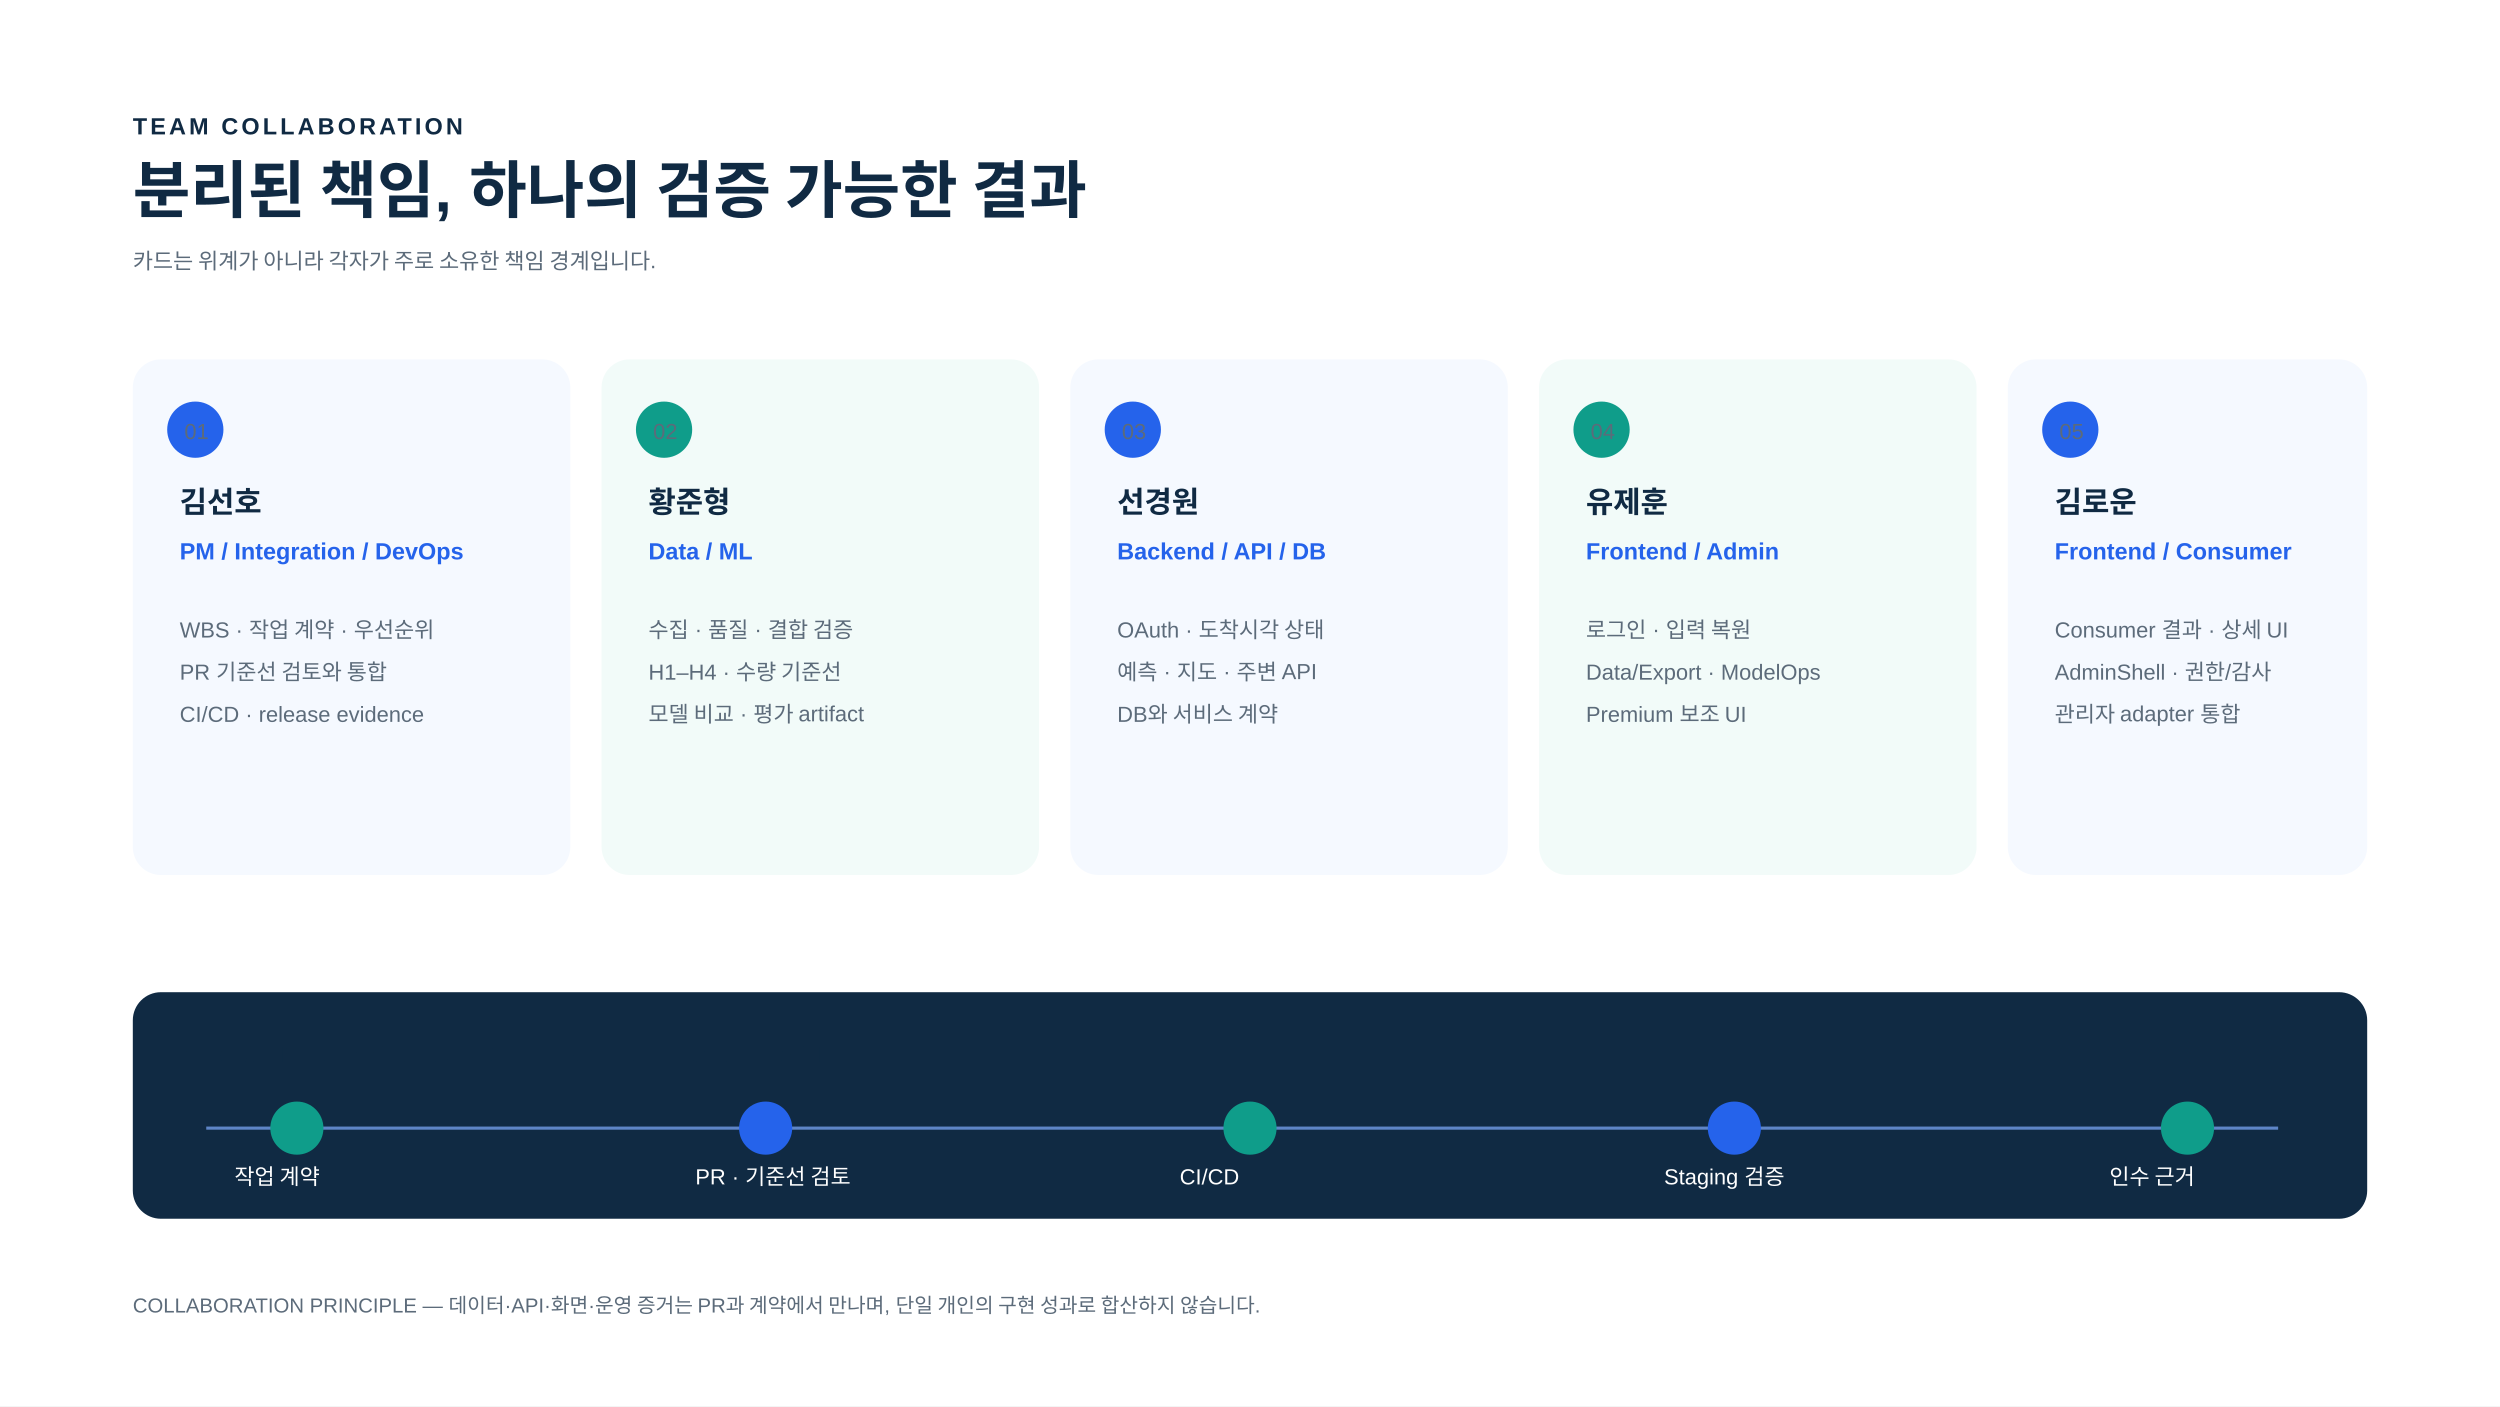
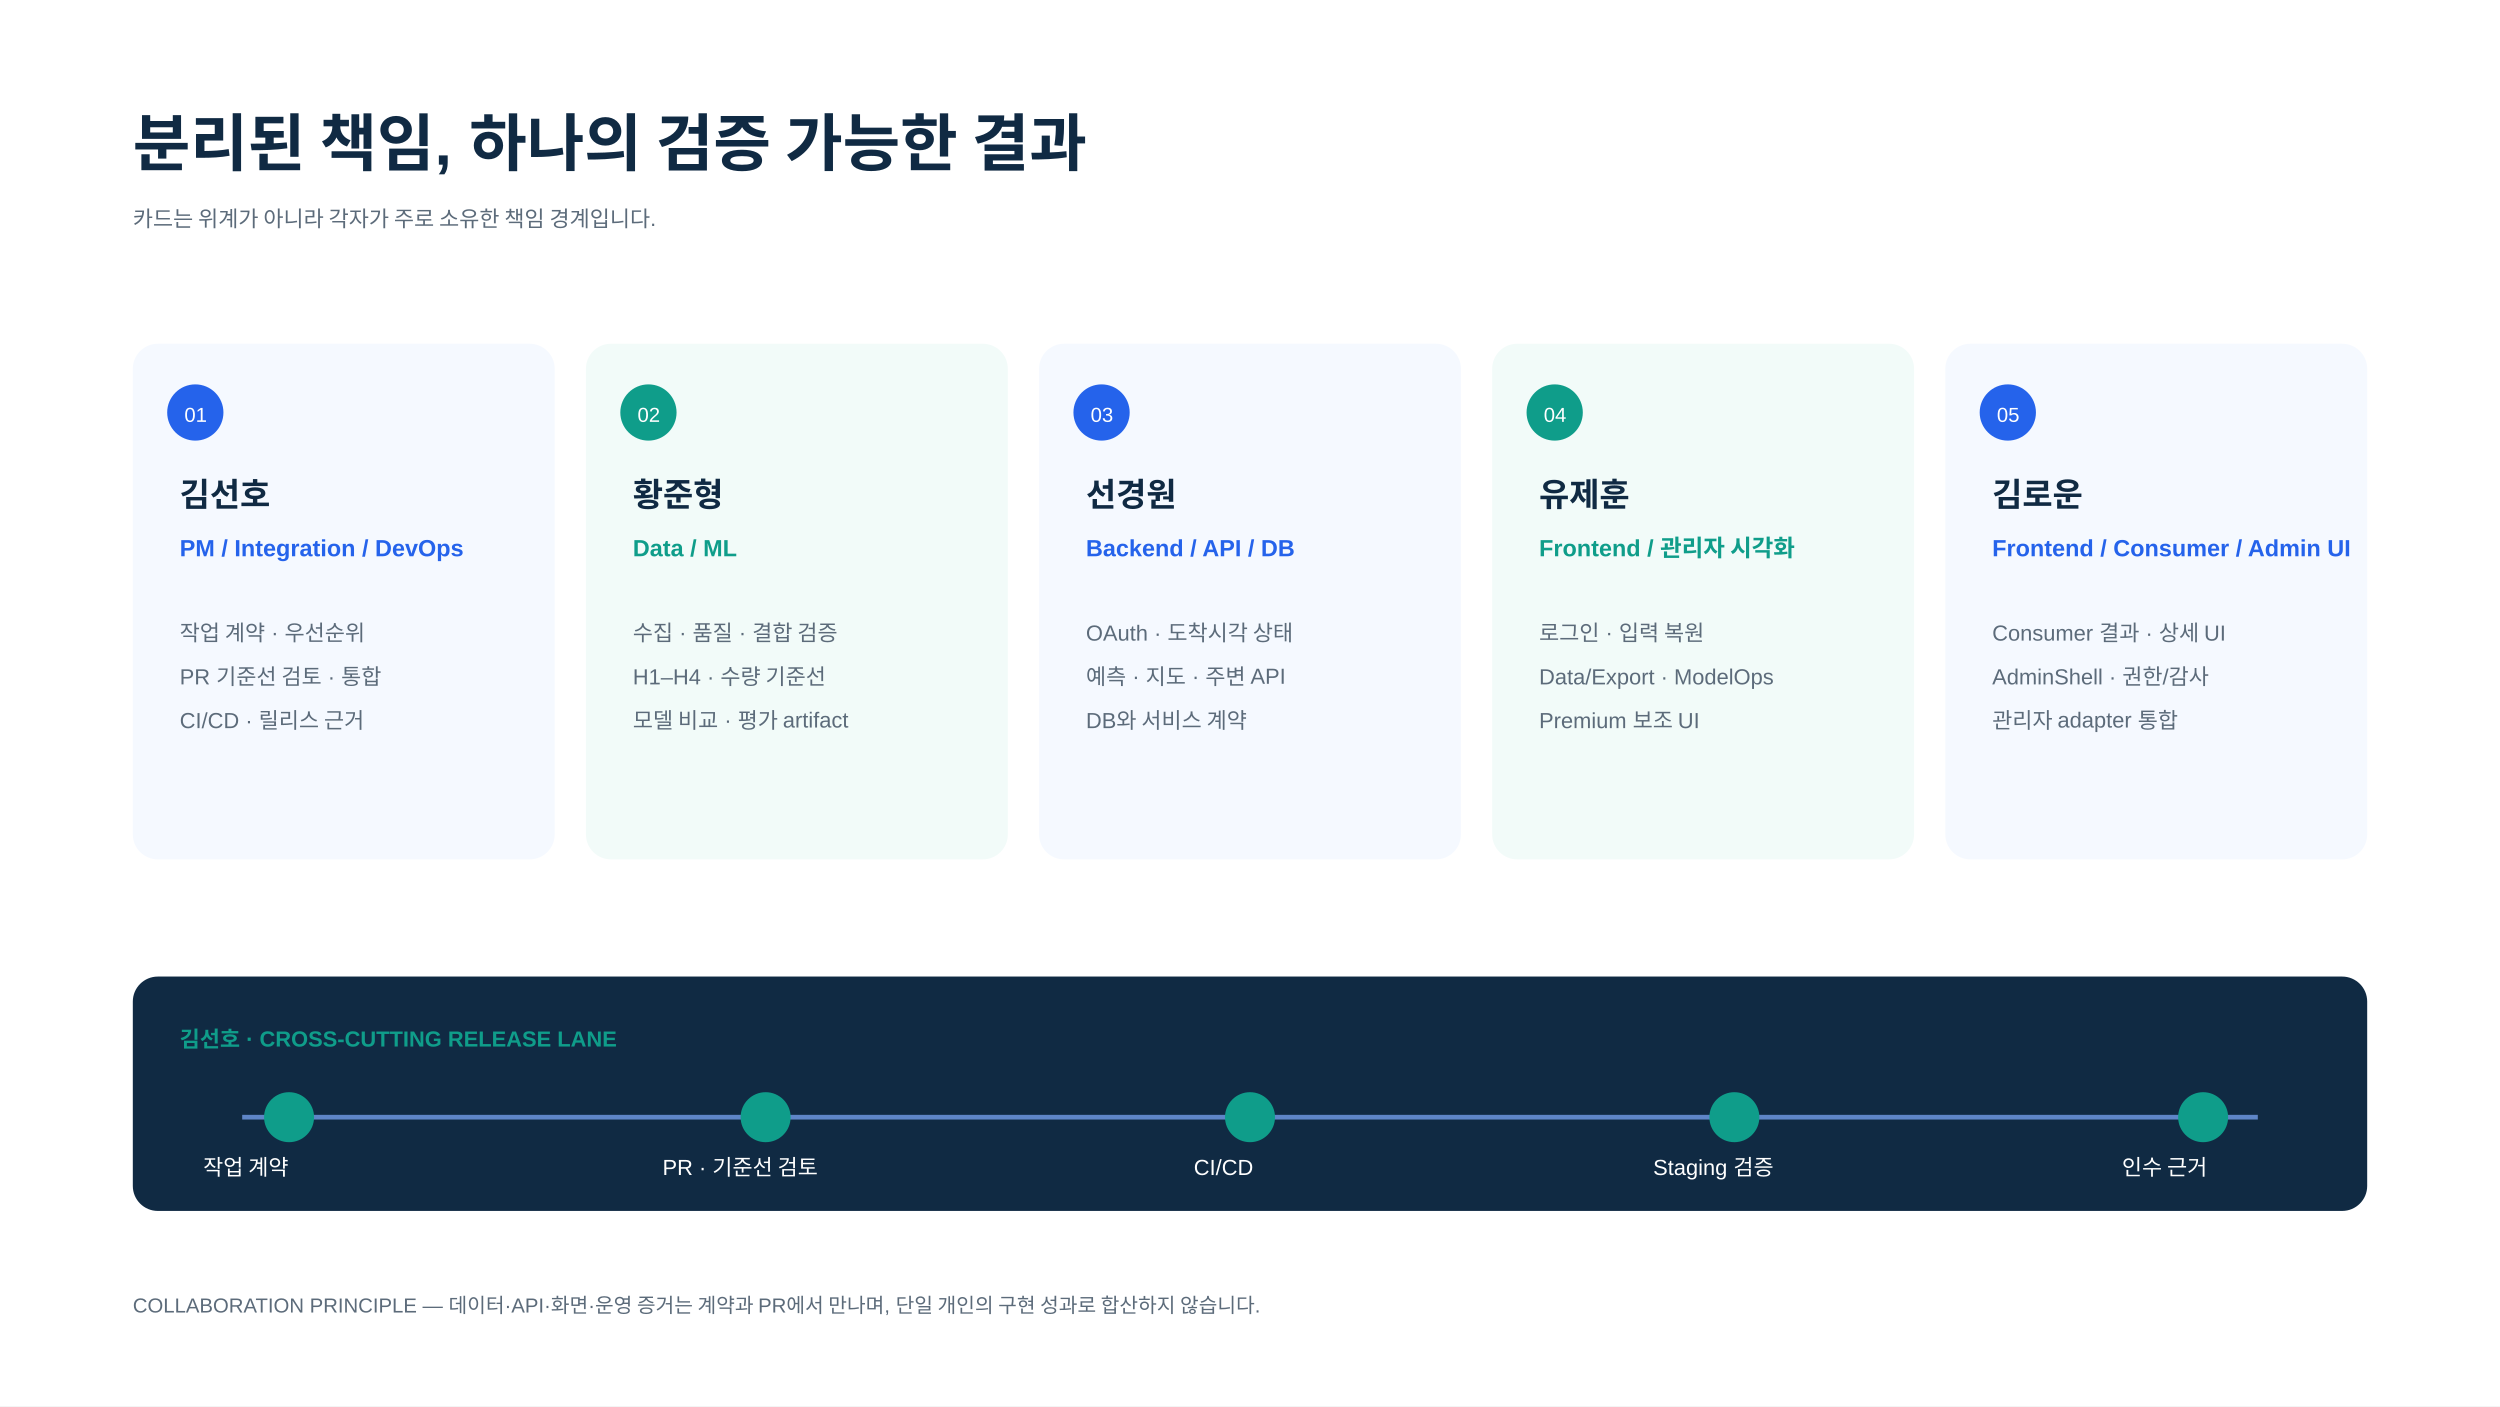
<svg xmlns="http://www.w3.org/2000/svg" viewBox="0 0 1600 900" role="img" aria-labelledby="title desc">
-   <style>text{font-family:Arial,'Noto Sans KR',sans-serif;fill:#102A43}.cap{font-size:15px;font-weight:800;letter-spacing:2px}.h{font-size:40px;font-weight:800}.t{font-size:19px;font-weight:800}.r{font-size:15px;font-weight:700;fill:#2563EB}.b{font-size:14px;fill:#5C6B7A}.s{font-size:13px;fill:#5C6B7A}</style>
-   <rect width="1600" height="900" fill="white" />
-   <text x="85" y="86" class="cap" fill="#0F9D8A">TEAM COLLABORATION</text>
-   <text x="85" y="136" class="h">분리된 책임, 하나의 검증 가능한 결과</text>
-   <text x="85" y="172" class="b">카드는 위계가 아니라 각자가 주로 소유한 책임 경계입니다.</text>
+   <style>text{font-family:Arial,'Noto Sans KR',sans-serif}.text-main{fill:#102A43}.text-muted{fill:#5C6B7A}.text-white{fill:#FFFFFF}.text-teal{fill:#0F9D8A}.text-blue{fill:#2563EB}.title{font-size:40px;font-weight:800}.role{font-size:15px;font-weight:800}.name{font-size:21px;font-weight:800}.body{font-size:14px}.small{font-size:13px}.lane{font-size:14px;font-weight:800}</style>
+   <rect width="1600" height="900" fill="#FFFFFF" />
+   <text x="85" y="106" class="title text-main">분리된 책임, 하나의 검증 가능한 결과</text>
+   <text x="85" y="145" class="body text-muted">카드는 위계가 아니라 각자가 주로 소유한 책임 경계입니다.</text>
  <g>
-     <rect x="85" y="230" width="280" height="330" rx="18" fill="#F5F9FF" />
-     <rect x="385" y="230" width="280" height="330" rx="18" fill="#F2FBF9" />
-     <rect x="685" y="230" width="280" height="330" rx="18" fill="#F5F9FF" />
-     <rect x="985" y="230" width="280" height="330" rx="18" fill="#F2FBF9" />
-     <rect x="1285" y="230" width="230" height="330" rx="18" fill="#F5F9FF" />
+     <rect x="85" y="220" width="270" height="330" rx="16" fill="#F5F9FF" />
+     <rect x="375" y="220" width="270" height="330" rx="16" fill="#F2FBF9" />
+     <rect x="665" y="220" width="270" height="330" rx="16" fill="#F5F9FF" />
+     <rect x="955" y="220" width="270" height="330" rx="16" fill="#F2FBF9" />
+     <rect x="1245" y="220" width="270" height="330" rx="16" fill="#F5F9FF" />
  </g>
  <g>
-     <circle cx="125" cy="275" r="18" fill="#2563EB" />
-     <text x="118" y="281" class="b" fill="white">01</text>
-     <text x="115" y="328" class="t">김선호</text>
-     <text x="115" y="358" class="r">PM / Integration / DevOps</text>
-     <text x="115" y="408" class="b">WBS · 작업 계약 · 우선순위</text>
-     <text x="115" y="435" class="b">PR 기준선 검토와 통합</text>
-     <text x="115" y="462" class="b">CI/CD · release evidence</text>
+     <circle cx="125" cy="264" r="18" fill="#2563EB" />
+     <text x="118" y="270" class="small text-white">01</text>
+     <text x="115" y="324" class="name text-main">김선호</text>
+     <text x="115" y="356" class="role text-blue">PM / Integration / DevOps</text>
+     <text x="115" y="410" class="body text-muted">작업 계약 · 우선순위</text>
+     <text x="115" y="438" class="body text-muted">PR 기준선 검토 · 통합</text>
+     <text x="115" y="466" class="body text-muted">CI/CD · 릴리스 근거</text>
  </g>
  <g>
-     <circle cx="425" cy="275" r="18" fill="#0F9D8A" />
-     <text x="418" y="281" class="b" fill="white">02</text>
-     <text x="415" y="328" class="t">황준형</text>
-     <text x="415" y="358" class="r" fill="#0F9D8A">Data / ML</text>
-     <text x="415" y="408" class="b">수집 · 품질 · 결합 검증</text>
-     <text x="415" y="435" class="b">H1–H4 · 수량 기준선</text>
-     <text x="415" y="462" class="b">모델 비교 · 평가 artifact</text>
+     <circle cx="415" cy="264" r="18" fill="#0F9D8A" />
+     <text x="408" y="270" class="small text-white">02</text>
+     <text x="405" y="324" class="name text-main">황준형</text>
+     <text x="405" y="356" class="role text-teal">Data / ML</text>
+     <text x="405" y="410" class="body text-muted">수집 · 품질 · 결합 검증</text>
+     <text x="405" y="438" class="body text-muted">H1–H4 · 수량 기준선</text>
+     <text x="405" y="466" class="body text-muted">모델 비교 · 평가 artifact</text>
  </g>
  <g>
-     <circle cx="725" cy="275" r="18" fill="#2563EB" />
-     <text x="718" y="281" class="b" fill="white">03</text>
-     <text x="715" y="328" class="t">선경원</text>
-     <text x="715" y="358" class="r">Backend / API / DB</text>
-     <text x="715" y="408" class="b">OAuth · 도착시각 상태</text>
-     <text x="715" y="435" class="b">예측 · 지도 · 주변 API</text>
-     <text x="715" y="462" class="b">DB와 서비스 계약</text>
+     <circle cx="705" cy="264" r="18" fill="#2563EB" />
+     <text x="698" y="270" class="small text-white">03</text>
+     <text x="695" y="324" class="name text-main">선경원</text>
+     <text x="695" y="356" class="role text-blue">Backend / API / DB</text>
+     <text x="695" y="410" class="body text-muted">OAuth · 도착시각 상태</text>
+     <text x="695" y="438" class="body text-muted">예측 · 지도 · 주변 API</text>
+     <text x="695" y="466" class="body text-muted">DB와 서비스 계약</text>
  </g>
  <g>
-     <circle cx="1025" cy="275" r="18" fill="#0F9D8A" />
-     <text x="1018" y="281" class="b" fill="white">04</text>
-     <text x="1015" y="328" class="t">유제훈</text>
-     <text x="1015" y="358" class="r" fill="#0F9D8A">Frontend / Admin</text>
-     <text x="1015" y="408" class="b">로그인 · 입력 복원</text>
-     <text x="1015" y="435" class="b">Data/Export · ModelOps</text>
-     <text x="1015" y="462" class="b">Premium 보조 UI</text>
+     <circle cx="995" cy="264" r="18" fill="#0F9D8A" />
+     <text x="988" y="270" class="small text-white">04</text>
+     <text x="985" y="324" class="name text-main">유제훈</text>
+     <text x="985" y="356" class="role text-teal">Frontend / 관리자 시각화</text>
+     <text x="985" y="410" class="body text-muted">로그인 · 입력 복원</text>
+     <text x="985" y="438" class="body text-muted">Data/Export · ModelOps</text>
+     <text x="985" y="466" class="body text-muted">Premium 보조 UI</text>
  </g>
  <g>
-     <circle cx="1325" cy="275" r="18" fill="#2563EB" />
-     <text x="1318" y="281" class="b" fill="white">05</text>
-     <text x="1315" y="328" class="t">김로운</text>
-     <text x="1315" y="358" class="r">Frontend / Consumer</text>
-     <text x="1315" y="408" class="b">Consumer 결과 · 상세 UI</text>
-     <text x="1315" y="435" class="b">AdminShell · 권한/감사</text>
-     <text x="1315" y="462" class="b">관리자 adapter 통합</text>
+     <circle cx="1285" cy="264" r="18" fill="#2563EB" />
+     <text x="1278" y="270" class="small text-white">05</text>
+     <text x="1275" y="324" class="name text-main">김로운</text>
+     <text x="1275" y="356" class="role text-blue">Frontend / Consumer / Admin UI</text>
+     <text x="1275" y="410" class="body text-muted">Consumer 결과 · 상세 UI</text>
+     <text x="1275" y="438" class="body text-muted">AdminShell · 권한/감사</text>
+     <text x="1275" y="466" class="body text-muted">관리자 adapter 통합</text>
  </g>
-   <rect x="85" y="635" width="1430" height="145" rx="18" fill="#102A43" />
-   <text x="115" y="680" class="cap" fill="#7CE0D1">KIM SUNHO · CROSS-CUTTING RELEASE LANE</text>
-   <g stroke="#5E85C7" stroke-width="2" fill="none">
-     <path d="M132 722H1458" />
+   <rect x="85" y="625" width="1430" height="150" rx="16" fill="#102A43" />
+   <text x="115" y="670" class="lane text-teal">김선호 · CROSS-CUTTING RELEASE LANE</text>
+   <path d="M155 715H1445" fill="none" stroke="#5E85C7" stroke-width="3" />
+   <g fill="#0F9D8A">
+     <circle cx="185" cy="715" r="16" />
+     <circle cx="490" cy="715" r="16" />
+     <circle cx="800" cy="715" r="16" />
+     <circle cx="1110" cy="715" r="16" />
+     <circle cx="1410" cy="715" r="16" />
  </g>
  <g>
-     <circle cx="190" cy="722" r="17" fill="#0F9D8A" />
-     <circle cx="490" cy="722" r="17" fill="#2563EB" />
-     <circle cx="800" cy="722" r="17" fill="#0F9D8A" />
-     <circle cx="1110" cy="722" r="17" fill="#2563EB" />
-     <circle cx="1400" cy="722" r="17" fill="#0F9D8A" />
+     <text x="130" y="752" class="body text-white">작업 계약</text>
+     <text x="424" y="752" class="body text-white">PR · 기준선 검토</text>
+     <text x="764" y="752" class="body text-white">CI/CD</text>
+     <text x="1058" y="752" class="body text-white">Staging 검증</text>
+     <text x="1358" y="752" class="body text-white">인수 근거</text>
  </g>
-   <g class="b" style="fill:white">
-     <text x="150" y="758" style="fill:white">작업 계약</text>
-     <text x="445" y="758" style="fill:white">PR · 기준선 검토</text>
-     <text x="755" y="758" style="fill:white">CI/CD</text>
-     <text x="1065" y="758" style="fill:white">Staging 검증</text>
-     <text x="1350" y="758" style="fill:white">인수 근거</text>
-   </g>
-   <text x="85" y="840" class="s">COLLABORATION PRINCIPLE — 데이터·API·화면·운영 증거는 PR과 계약에서 만나며, 단일 개인의 구현 성과로 합산하지 않습니다.</text>
+   <text x="85" y="840" class="small text-muted">COLLABORATION PRINCIPLE — 데이터·API·화면·운영 증거는 계약과 PR에서 만나며, 단일 개인의 구현 성과로 합산하지 않습니다.</text>
</svg>
